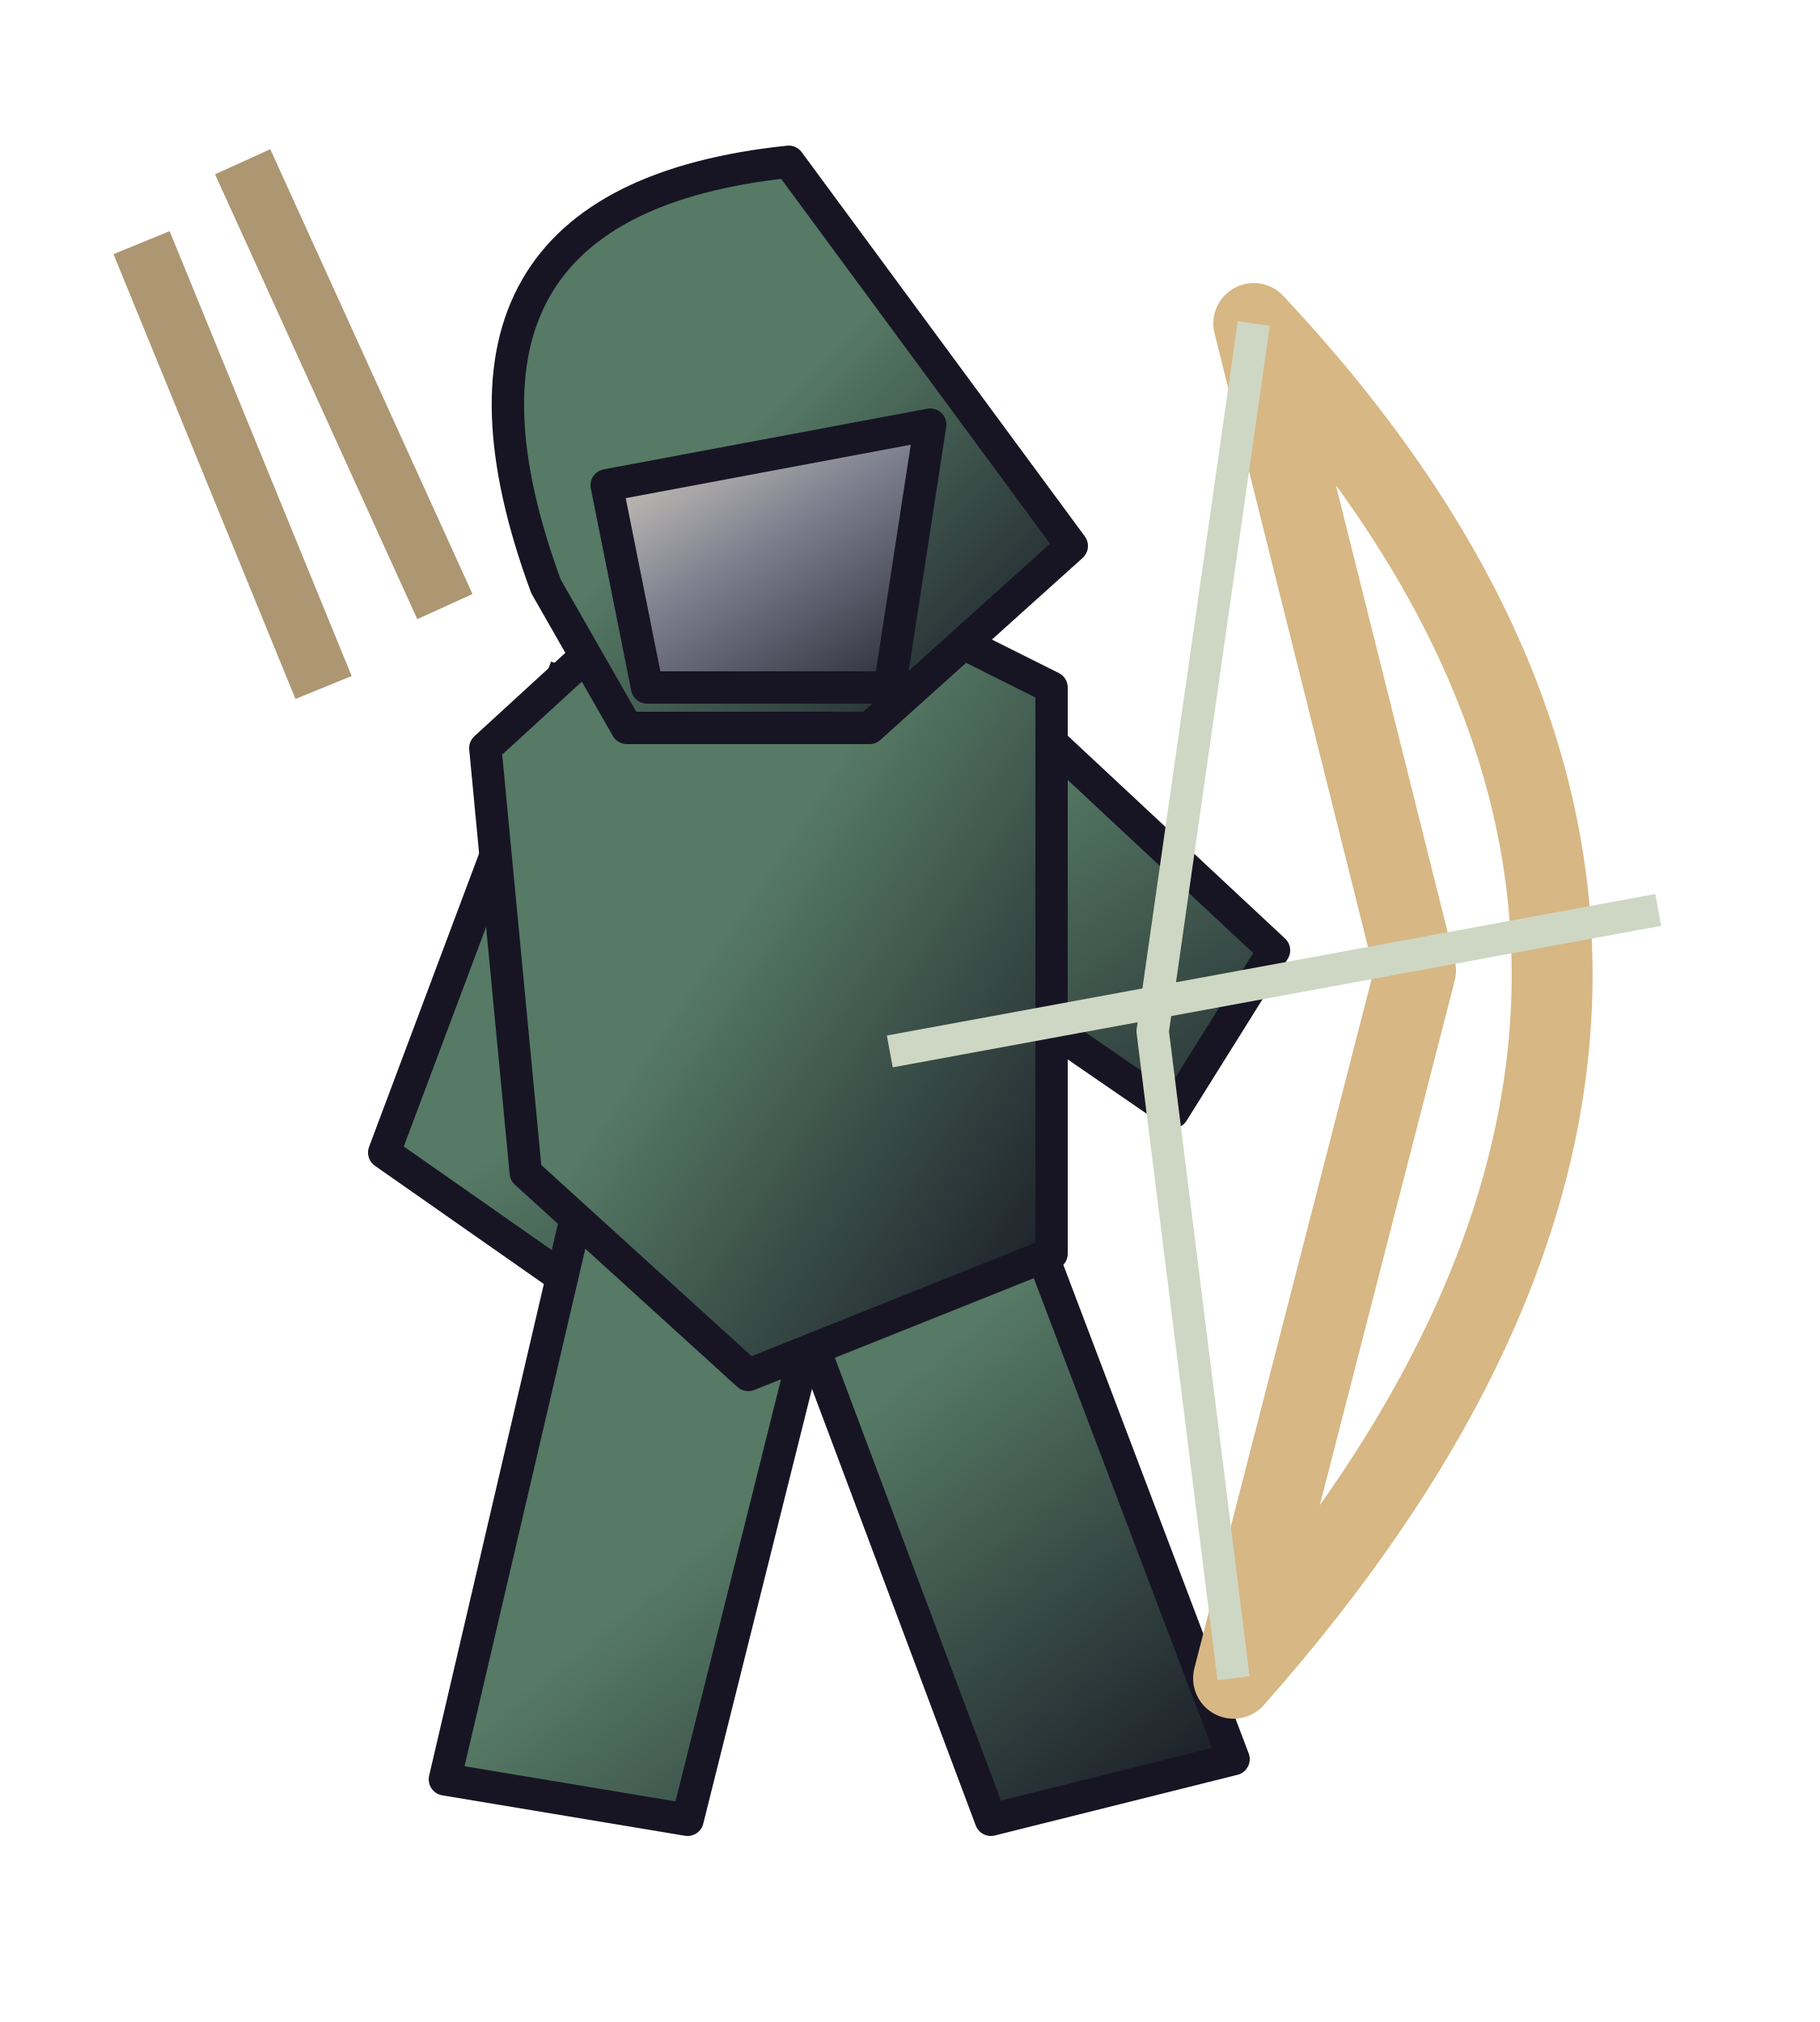
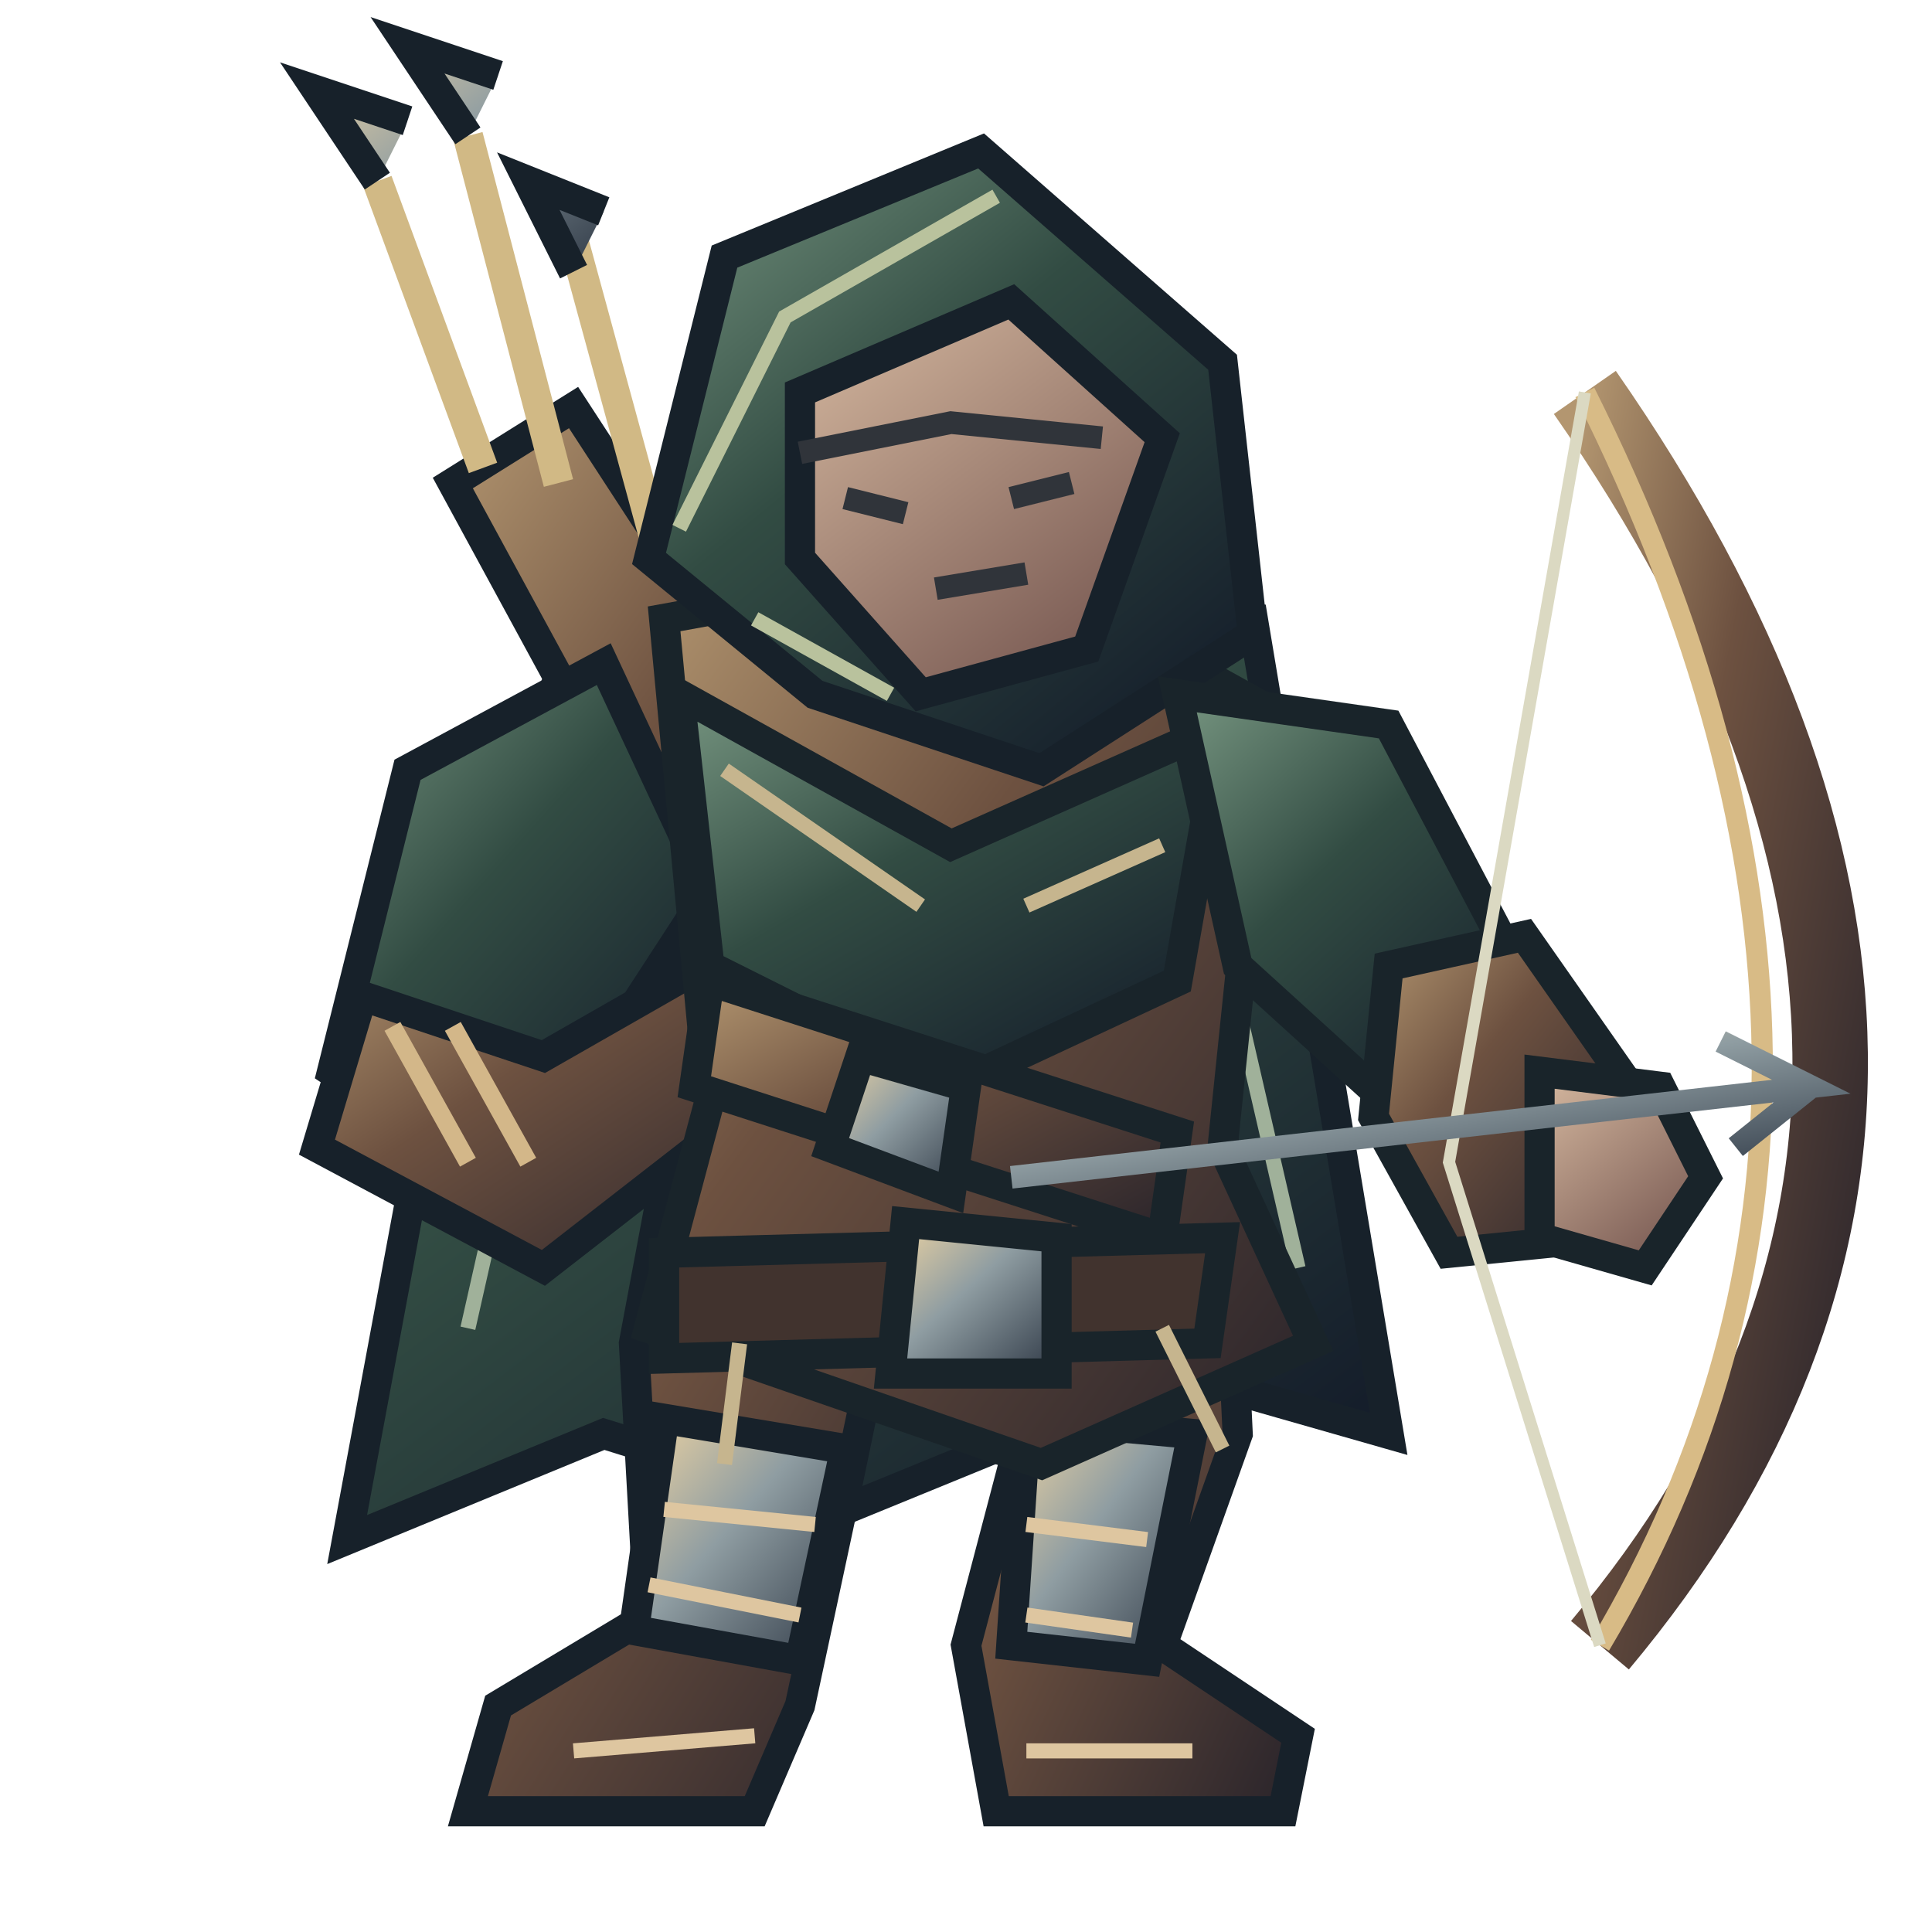
- <svg xmlns="http://www.w3.org/2000/svg" viewBox="0 0 90 100">
+ <svg xmlns="http://www.w3.org/2000/svg" viewBox="0 0 128 128">
  <defs>
-     <linearGradient id="body" x1="0" y1="0" x2="1" y2="1">
-       <stop stop-color="#567a65" />
-       <stop offset=".45" stop-color="#567a65" />
-       <stop offset="1" stop-color="#151522" />
+     <linearGradient id="cloak" x2=".8" y2="1">
+       <stop stop-color="#779681" />
+       <stop offset=".45" stop-color="#324c43" />
+       <stop offset="1" stop-color="#151e2b" />
    </linearGradient>
-     <linearGradient id="silver" x2=".8" y2="1">
-       <stop stop-color="#dfd8c5" />
-       <stop offset=".5" stop-color="#7f8190" />
-       <stop offset="1" stop-color="#343543" />
+     <linearGradient id="hide" x2="1" y2="1">
+       <stop stop-color="#b39670" />
+       <stop offset=".4" stop-color="#6d5140" />
+       <stop offset="1" stop-color="#28232a" />
    </linearGradient>
-     <radialGradient id="glow">
-       <stop stop-color="#fff0c4" />
-       <stop offset=".35" stop-color="#567a65" />
-       <stop offset="1" stop-color="#382744" />
-     </radialGradient>
+     <linearGradient id="metal" x2="1" y2="1">
+       <stop stop-color="#f0d5a2" />
+       <stop offset=".45" stop-color="#8f9da2" />
+       <stop offset="1" stop-color="#303a47" />
+     </linearGradient>
+     <linearGradient id="skin" x2=".7" y2="1">
+       <stop stop-color="#d7baa1" />
+       <stop offset="1" stop-color="#795a53" />
+     </linearGradient>
  </defs>
-   <g fill="url(#body)" stroke="#171523" stroke-width="1.6" stroke-linejoin="round">
-     <path d="M28 33L19 57 29 64 38 45M48 33L63 47 58 55 42 44" />
-     <path d="M29 58L22 88 34 90 40 66 49 90 61 87 50 58Z" />
-     <path d="M24 37L36 26 52 34 52 62 37 68 26 58Z" />
-     <path d="M27 29Q20 10 39 8L53 27 43 36 31 36Z" />
-     <path d="M30 24L46 21 44 34 32 34Z" fill="url(#silver)" />
-     <path d="M62 16Q92 48 61 83L70 48Z" fill="none" stroke="#d7b784" stroke-width="4" />
-     <path d="M62 16L57 51 61 83M44 52L82 45" fill="none" stroke="#ced7c3" />
-     <path d="M22 30L12 8M16 34L7 12" stroke="#ad9672" stroke-width="3" />
+   <g data-part="cape" data-pivot="63 45" data-motion="static" stroke="#17212a" stroke-width="2">
+     <path d="m40 38-9 21-8 43 17-7 16 5 22-9 14 4-9-54Z" fill="url(#cloak)" />
+     <path d="m38 57-7 31m49-30 6 26" stroke="#a0b19a" stroke-width="1" />
+     <path d="m30 32 8-5 28 43-11 8Z" fill="url(#hide)" />
+     <path d="m32 31-7-19m12 20-6-23m13 29-6-22" stroke="#d1b985" stroke-width="2" />
+     <path d="m25 12-4-6 6 2m4 1-4-6 6 2m5 13-3-6 5 2" fill="url(#metal)" />
+   </g>
+   <g data-part="rear-leg" data-pivot="73 76" data-motion="leg-right" stroke="#17212a" stroke-width="2">
+     <path d="m66 73 15 1 1 21-5 14 9 6-1 5H66l-2-11 5-19Z" fill="url(#hide)" />
+     <path d="m68 94 11 1-3 15-9-1Z" fill="url(#metal)" />
+     <path d="m68 101 8 1m-8 5 7 1m-7 8h11" stroke="#dec6a0" stroke-width="1" />
+   </g>
+   <g data-part="front-leg" data-pivot="52 77" data-motion="leg-left" stroke="#17212a" stroke-width="2">
+     <path d="m45 73 16 2-5 24-3 14-3 7H31l2-7 10-6-1-18Z" fill="url(#hide)" />
+     <path d="m44 94 12 2-3 14-11-2Z" fill="url(#metal)" />
+     <path d="m44 100 10 1m-11 4 10 2m-15 9 12-1" stroke="#dec6a0" stroke-width="1" />
+   </g>
+   <g data-part="draw-arm" data-pivot="41 49" data-motion="arm-left" stroke="#17212a" stroke-width="2">
+     <path d="m40 44-13 7-5 20 12 8 13-20Z" fill="url(#cloak)" />
+     <path d="m24 66 12 4 14-8 4 8-18 14-15-8Z" fill="url(#hide)" />
+     <path d="m45 63 8-4 7 2-1 9-9 2Z" fill="url(#skin)" />
+     <path d="m26 68 5 9m-1-9 5 9" stroke="#d3b789" stroke-width="1.2" />
+   </g>
+   <g data-part="body" data-pivot="63 57" data-motion="static" stroke="#19242a" stroke-width="2">
+     <path d="m44 41 22-4 18 10-3 29 6 13-18 8-26-9 4-15Z" fill="url(#hide)" />
+     <path d="m45 46 18 10 18-8-3 17-15 7-16-8Z" fill="url(#cloak)" />
+     <path d="m47 65 31 10-1 7-31-10Z" fill="url(#hide)" />
+     <path d="m57 70 7 2-1 7-8-3Z" fill="url(#metal)" />
+     <path d="m44 83 37-1-1 7-36 1Z" fill="#41332e" />
+     <path d="m60 81 10 1v9H59Z" fill="url(#metal)" />
+     <path d="m49 89-1 8m29-9 4 8M48 51l13 9m7 0 9-4" stroke="#c6b58e" stroke-width="1" />
+   </g>
+   <g data-part="hood" data-pivot="63 35" data-motion="static" stroke="#17212a" stroke-width="2">
+     <path d="M43 37 48 17 65 10 81 24l2 18-14 9-15-5Z" fill="url(#cloak)" />
+     <path d="m53 26 14-6 10 9-5 14-11 3-8-9Z" fill="url(#skin)" />
+     <path d="m53 30 10-2 10 1m-17 4 4 1m7-1 4-1m-9 7 6-1" fill="none" stroke="#30343a" stroke-width="1.5" />
+     <path d="M45 35 52 21l14-8M50 41l9 5" fill="none" stroke="#b9c29d" stroke-width="1" />
+   </g>
+   <g data-part="bow-arm" data-pivot="82 50" data-motion="arm-right" stroke="#19242a" stroke-width="2">
+     <path d="m78 46 14 2 10 19-9 7-11-10Z" fill="url(#cloak)" />
+     <path d="m92 64 9-2 7 10-2 10-10 1-5-9Z" fill="url(#hide)" />
+     <path d="m102 71 8 1 3 6-4 6-7-2Z" fill="url(#skin)" />
+     <path d="M105 26q32 46 1 83" fill="none" stroke="url(#hide)" stroke-width="5" />
+     <path d="M105 26q23 46 1 83" fill="none" stroke="#d8bb86" stroke-width="1.4" />
+     <path d="m105 26-9 51 10 32" fill="none" stroke="#dbd9c2" stroke-width=".8" />
+     <path d="m67 78 53-6-6-3m6 3-5 4" fill="none" stroke="url(#metal)" stroke-width="1.5" />
  </g>
</svg>
